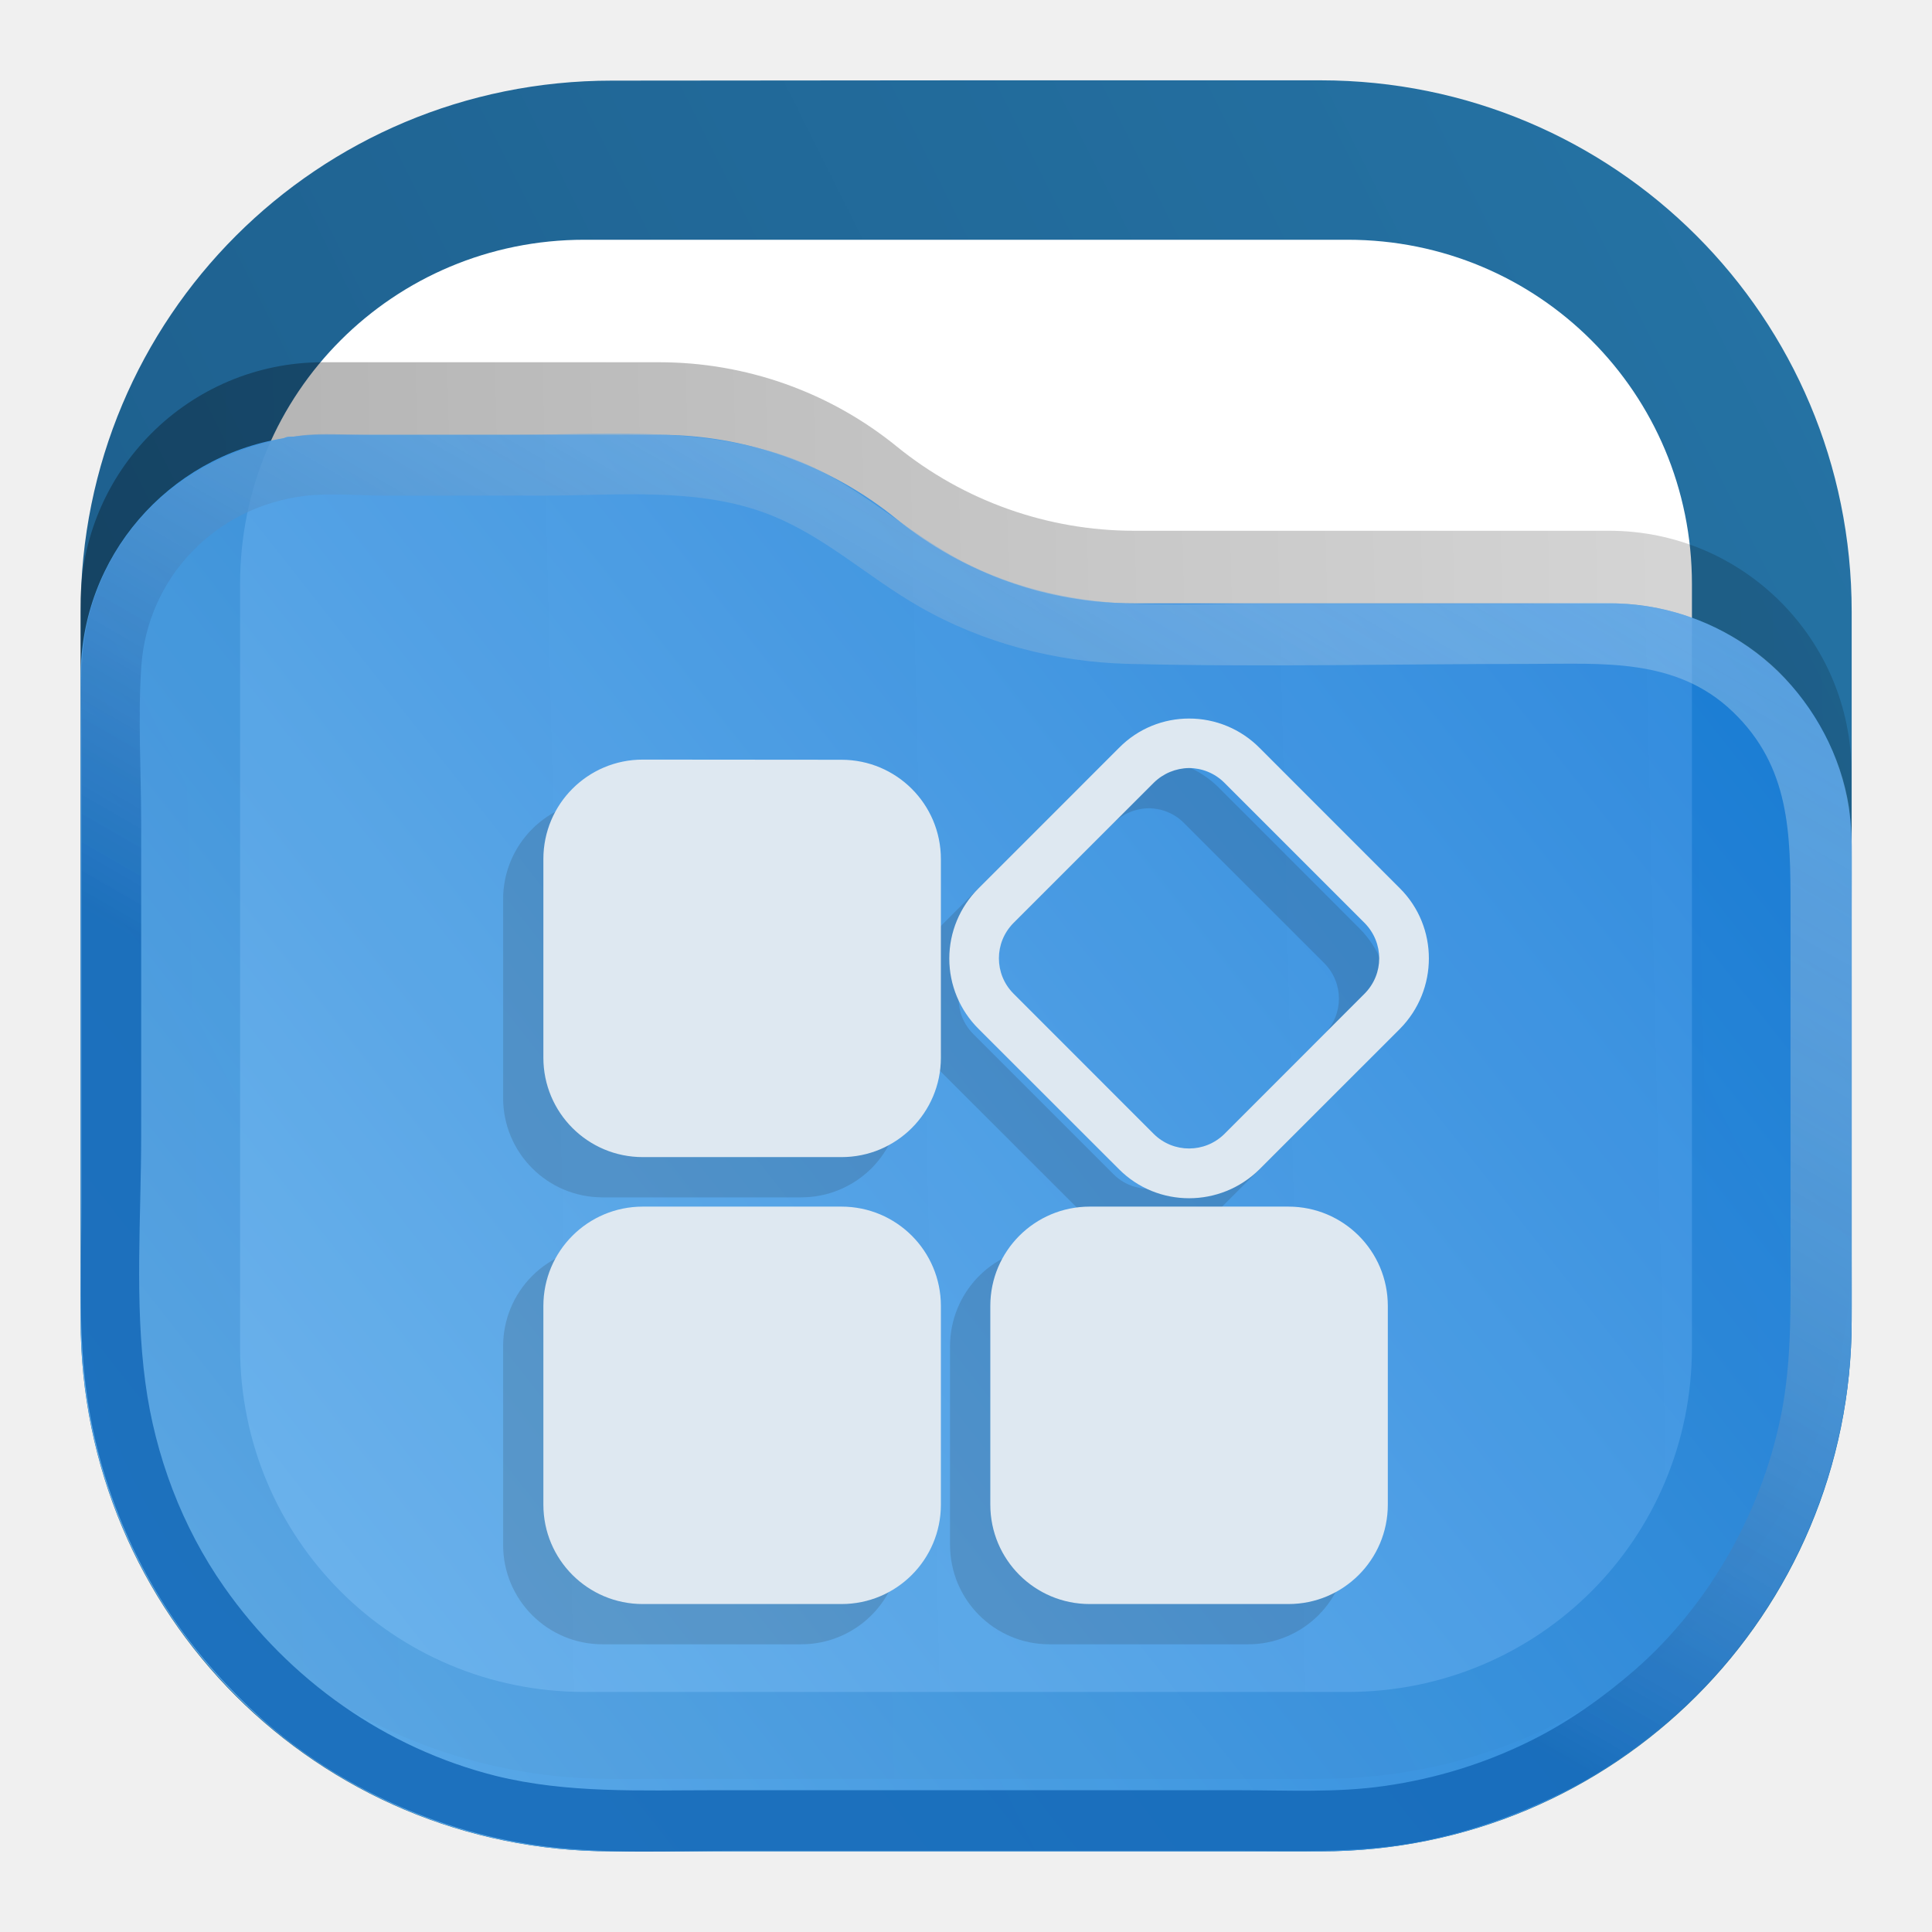
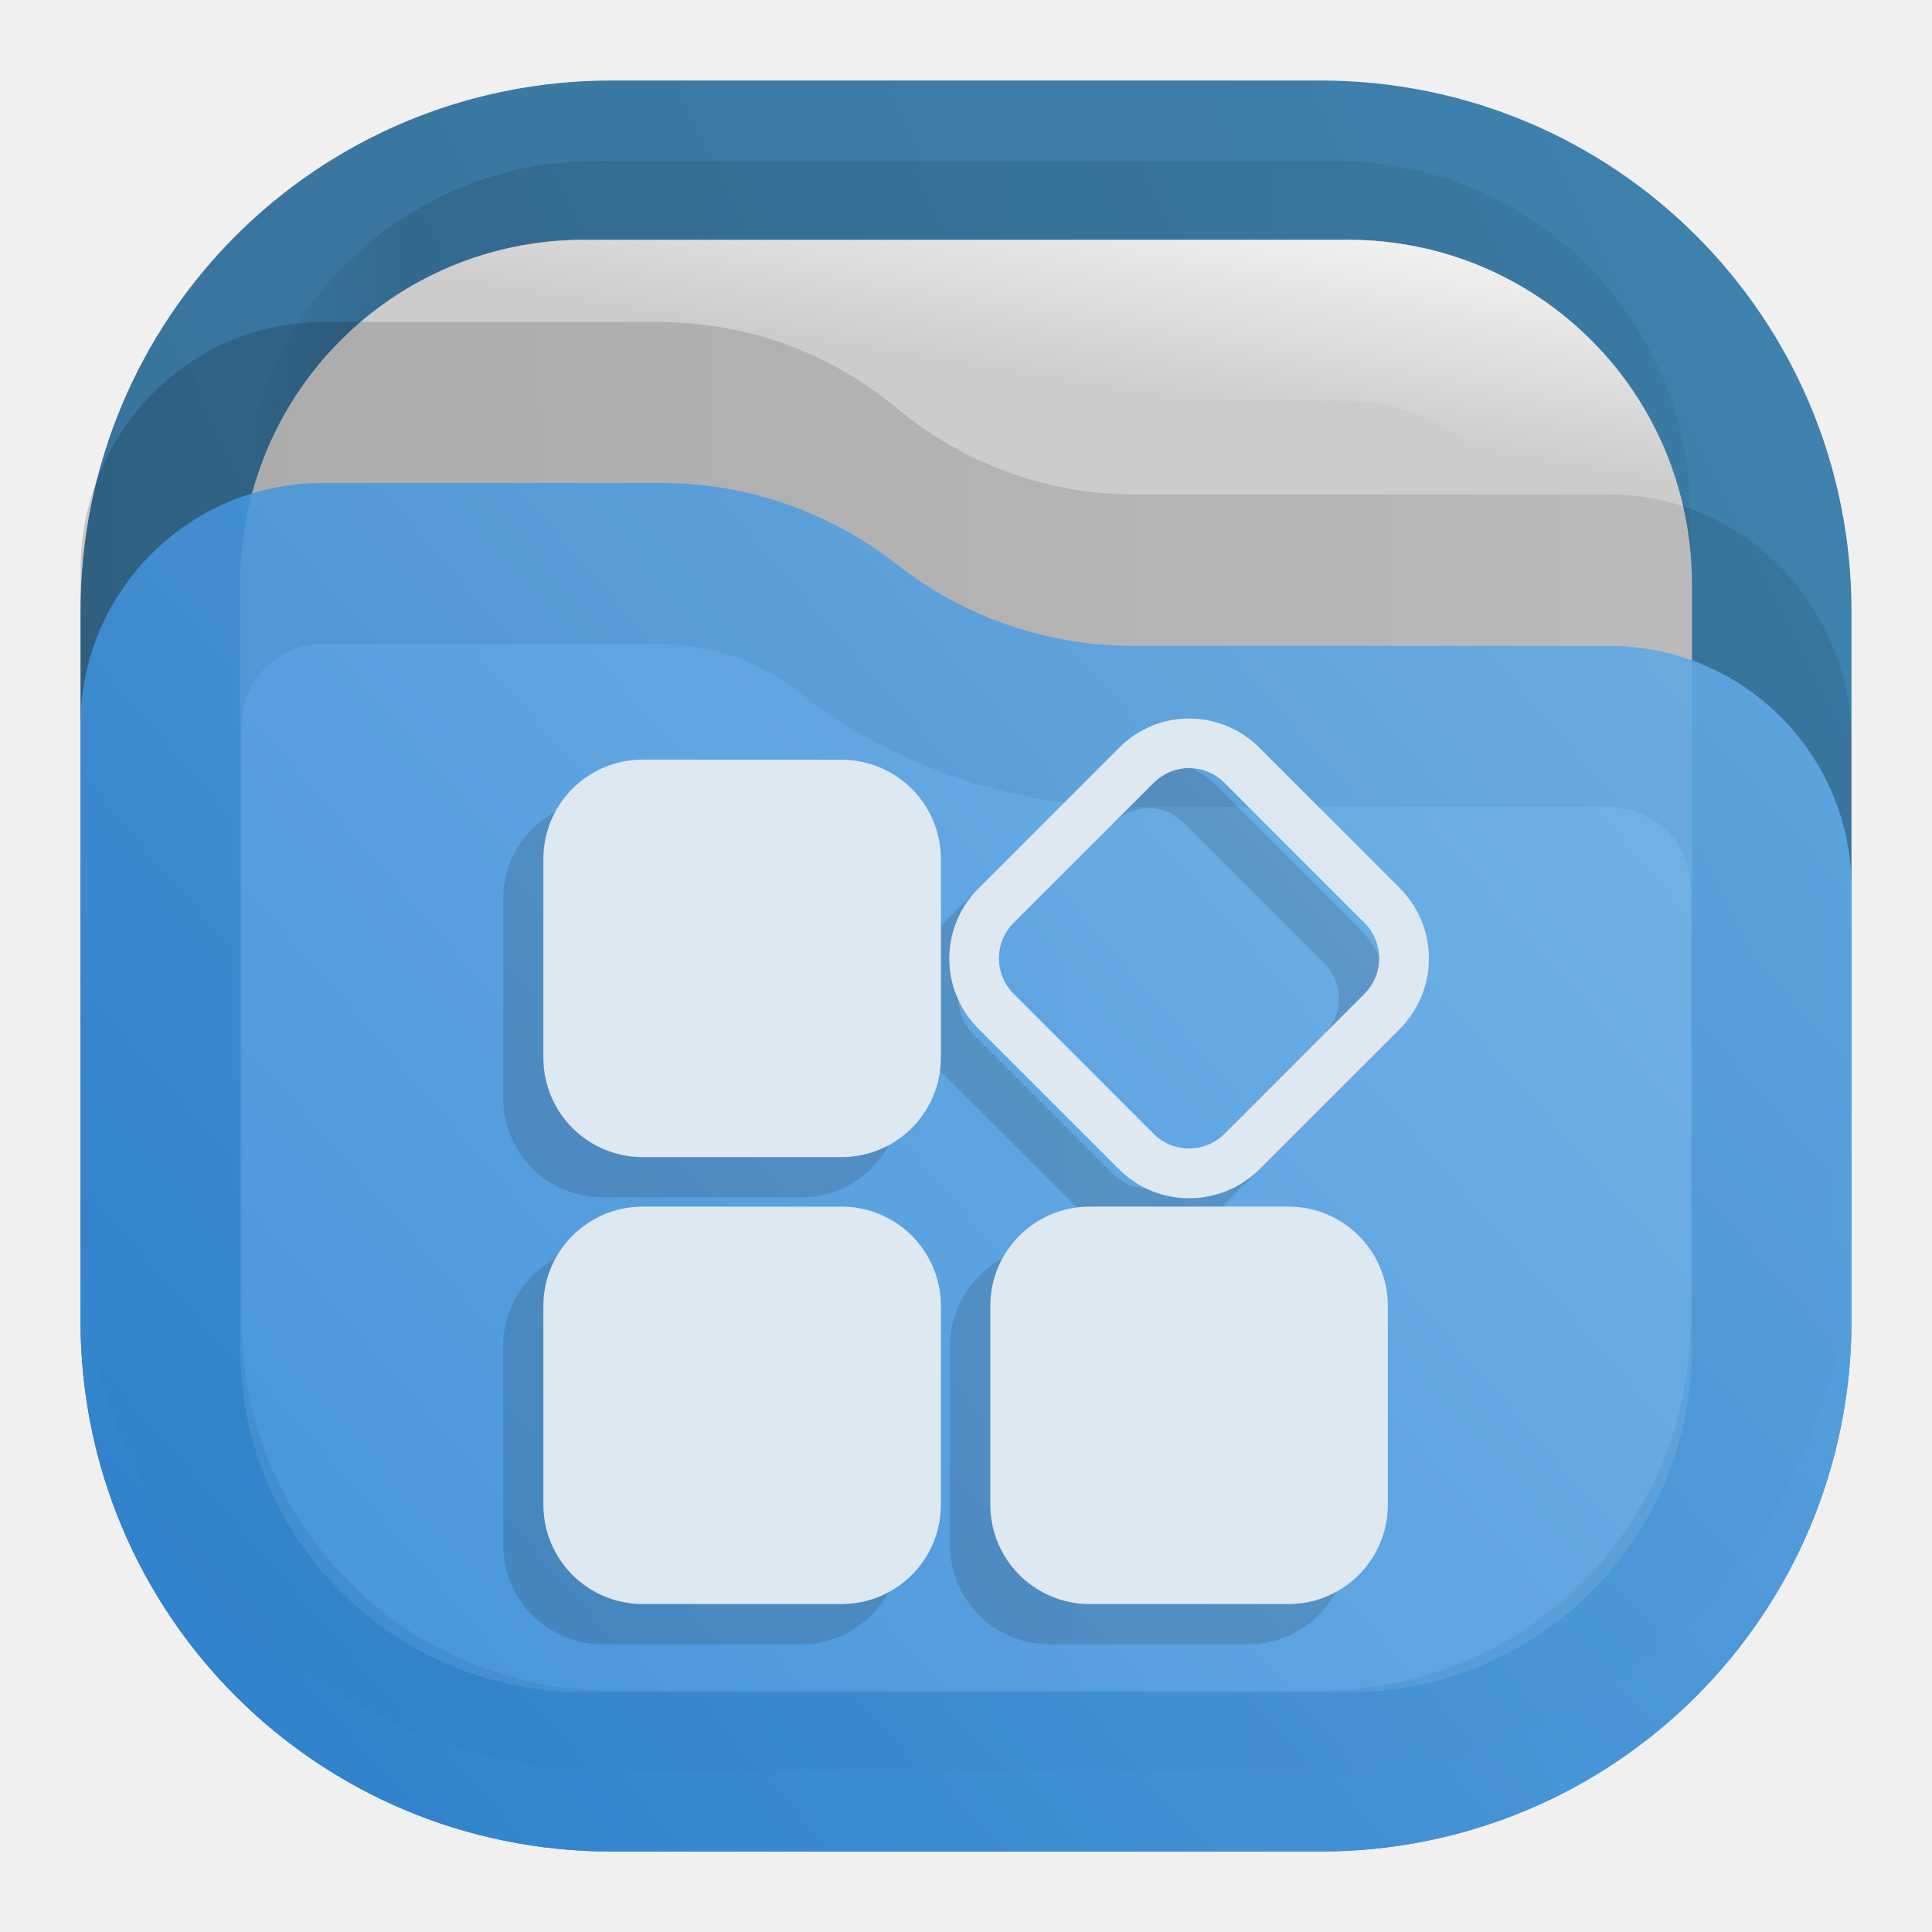
- <svg xmlns="http://www.w3.org/2000/svg" xmlns:xlink="http://www.w3.org/1999/xlink" xml:space="preserve" width="24" height="24" fill="none" version="1.1" id="svg11">
+ <svg xmlns="http://www.w3.org/2000/svg" xml:space="preserve" width="24" height="24" fill="none" version="1.1" id="svg11">
  <defs id="defs9">
    <linearGradient id="a" x1="23" x2="1" y1="1" y2="12" gradientUnits="userSpaceOnUse">
      <stop stop-color="#E3C880" id="stop4" />
      <stop offset="1" stop-color="#6F5C38" id="stop5" />
    </linearGradient>
    <linearGradient id="b" x1="23" x2="1.012" y1="9" y2="9.521" gradientUnits="userSpaceOnUse">
      <stop stop-opacity=".5" id="stop6" />
      <stop offset="1" id="stop7" />
    </linearGradient>
    <linearGradient id="c" x1="23" x2="1.429" y1="5.4" y2="23.511" gradientUnits="userSpaceOnUse">
      <stop stop-color="#FFE795" id="stop8" />
      <stop offset="1" stop-color="#7A653E" id="stop9" />
    </linearGradient>
    <clipPath id="d" clipPathUnits="userSpaceOnUse">
      <path d="M0 0h19v19H0Z" id="path9" />
    </clipPath>
    <linearGradient x1="23" y1="1" x2="1" y2="12" gradientUnits="userSpaceOnUse" gradientTransform="scale(0.75)" spreadMethod="pad" id="linearGradient2">
      <stop style="stop-opacity:1;stop-color:#2675a7" offset="0" id="stop1-9" />
      <stop style="stop-opacity:1;stop-color:#1d5e8c" offset="1" id="stop2-8" />
    </linearGradient>
    <linearGradient x1="21" y1="4" x2="3" y2="4" gradientUnits="userSpaceOnUse" gradientTransform="scale(0.75)" spreadMethod="pad" id="linearGradient8">
      <stop style="stop-opacity:0.438;stop-color:#000000" offset="0" id="stop6-2" />
      <stop style="stop-opacity:0.875;stop-color:#000000" offset="0.89" id="stop7-6" />
      <stop style="stop-opacity:0;stop-color:#000000" offset="1" id="stop8-7" />
    </linearGradient>
    <clipPath clipPathUnits="userSpaceOnUse" id="clipPath8-6">
      <path d="M 0,0 H 19 V 19 H 0 Z" id="path8-4" />
    </clipPath>
    <mask maskUnits="userSpaceOnUse" x="0" y="0" width="1" height="1" id="mask10-2">
      <path id="path11-2" d="M 0,0 H 18 V 18 H 0 Z" style="fill:url(#linearGradient12);fill-opacity:1;fill-rule:nonzero;stroke:none" transform="scale(1.333333)" clip-path="url(#clipPath12-1)" />
    </mask>
    <linearGradient x1="12" y1="3" x2="11.5" y2="8" gradientUnits="userSpaceOnUse" gradientTransform="matrix(0.75,0,0,-0.75,0,18)" spreadMethod="pad" id="linearGradient12">
      <stop style="stop-opacity:1;stop-color:#ffffff" offset="0" id="stop11-5" />
      <stop style="stop-opacity:0;stop-color:#ffffff" offset="1" id="stop12-9" />
    </linearGradient>
    <clipPath clipPathUnits="userSpaceOnUse" id="clipPath12-1">
      <path d="M 1,1 H 17 V 17 H 1 Z" id="path12-8" />
    </clipPath>
    <linearGradient x1="12" y1="3" x2="11.5" y2="8" gradientUnits="userSpaceOnUse" gradientTransform="matrix(0.75,0,0,-0.75,0,18)" spreadMethod="pad" id="linearGradient14">
      <stop style="stop-opacity:1;stop-color:#ffffff" offset="0" id="stop13-3" />
      <stop style="stop-opacity:1;stop-color:#cccccc" offset="1" id="stop14-9" />
    </linearGradient>
    <clipPath clipPathUnits="userSpaceOnUse" id="clipPath14-1">
      <path d="M 1,1 H 17 V 17 H 1 Z" id="path14-3" />
    </clipPath>
    <linearGradient x1="23" y1="9" x2="1.012" y2="9.521" gradientUnits="userSpaceOnUse" gradientTransform="scale(0.75)" spreadMethod="pad" id="linearGradient18">
      <stop style="stop-opacity:0.438;stop-color:#000000" offset="0" id="stop17-9" />
      <stop style="stop-opacity:0.875;stop-color:#000000" offset="1" id="stop18-7" />
    </linearGradient>
    <clipPath clipPathUnits="userSpaceOnUse" id="clipPath18-4">
      <path d="M 0,0 H 19 V 19 H 0 Z" id="path18-4" />
    </clipPath>
    <linearGradient x1="23" y1="5.4" x2="1.429" y2="23.512" gradientUnits="userSpaceOnUse" gradientTransform="scale(0.75)" spreadMethod="pad" id="linearGradient20">
      <stop style="stop-opacity:1;stop-color:#64b4f4" offset="0" id="stop19-9" />
      <stop style="stop-opacity:1;stop-color:#127bdc" offset="1" id="stop20-7" />
    </linearGradient>
    <linearGradient id="l" x1="15" x2="5.5" y1="5.5" y2="19.5" gradientUnits="userSpaceOnUse">
      <stop offset="0" stop-color="#85F8FF" style="stop-color:#f2f2f2;stop-opacity:1" id="stop10" />
      <stop offset="1" stop-color="#105BF6" style="stop-color:#11599c;stop-opacity:1" id="stop11" />
    </linearGradient>
-     <linearGradient xlink:href="#linearGradient8" id="linearGradient28" gradientUnits="userSpaceOnUse" gradientTransform="scale(0.75)" x1="21" y1="4" x2="3" y2="4" spreadMethod="pad" />
    <clipPath clipPathUnits="userSpaceOnUse" id="clipPath8-6-2">
      <path d="M 0,0 H 19 V 19 H 0 Z" id="path8-4-7" />
    </clipPath>
-     <linearGradient xlink:href="#linearGradient2" id="linearGradient17" gradientUnits="userSpaceOnUse" gradientTransform="matrix(0.2901365,0,0,0.290233,-0.3066398,-0.4236326)" x1="23" y1="1" x2="1" y2="12" spreadMethod="pad" />
-     <linearGradient xlink:href="#linearGradient13" id="linearGradient10" gradientUnits="userSpaceOnUse" gradientTransform="scale(0.75)" x1="23" y1="9" x2="1.012" y2="9.521" spreadMethod="pad" />
    <linearGradient x1="23" y1="9" x2="1.012" y2="9.521" gradientUnits="userSpaceOnUse" gradientTransform="scale(0.75)" spreadMethod="pad" id="linearGradient13">
      <stop style="stop-opacity:0.438;stop-color:#000000" offset="0" id="stop12" />
      <stop style="stop-color:#000000;stop-opacity:0.875;" offset="1" id="stop13" />
    </linearGradient>
    <clipPath clipPathUnits="userSpaceOnUse" id="clipPath18-4-3">
      <path d="M 0,0 H 19 V 19 H 0 Z" id="path18-4-6" />
    </clipPath>
-     <linearGradient xlink:href="#linearGradient15" id="linearGradient31" gradientUnits="userSpaceOnUse" gradientTransform="matrix(0.2645833,0,0,0.2645833,3.3333333e-7,-1.7119e-4)" x1="22.793" y1="5.679" x2="3.271" y2="21.067" spreadMethod="pad" />
    <linearGradient x1="23" y1="5.4" x2="1.429" y2="23.512" gradientUnits="userSpaceOnUse" gradientTransform="scale(0.75)" spreadMethod="pad" id="linearGradient15">
      <stop style="stop-color:#127bdc;stop-opacity:1;" offset="0" id="stop14" />
      <stop style="stop-color:#64b4f4;stop-opacity:1;" offset="1" id="stop15" />
    </linearGradient>
-     <linearGradient xlink:href="#linearGradient23" id="linearGradient24" x1="14.28" y1="4.978" x2="16.035" y2="1.938" gradientUnits="userSpaceOnUse" gradientTransform="translate(-10.58333)" />
-     <linearGradient id="linearGradient23">
-       <stop style="stop-color:#1468b7;stop-opacity:0.988;" offset="0" id="stop23" />
-       <stop style="stop-color:#add1ef;stop-opacity:0.48;" offset="1" id="stop24" />
+     <linearGradient id="paint0_linear_0_1" x1="24.062" y1="-0.504" x2="-0.066" y2="11.556" gradientUnits="userSpaceOnUse">
+       <stop stop-color="#2675A7" id="stop6-4" />
+       <stop offset="1" stop-color="#1D5E8C" id="stop7-7" />
+     </linearGradient>
+     <linearGradient id="paint1_linear_0_1" x1="21" y1="3.75" x2="3" y2="3.75" gradientUnits="userSpaceOnUse">
+       <stop stop-opacity="0.5" id="stop8-4" />
+       <stop offset="0.89" id="stop9-8" />
+       <stop offset="1" stop-opacity="0" id="stop10-5" />
+     </linearGradient>
+     <linearGradient id="paint2_linear_0_1" x1="21" y1="3" x2="20.5" y2="6" gradientUnits="userSpaceOnUse">
+       <stop stop-color="#FAFAFA" id="stop11-8" />
+       <stop offset="1" stop-color="#FAFAFA" stop-opacity="0" id="stop12-2" />
+     </linearGradient>
+     <linearGradient id="paint3_linear_0_1" x1="23" y1="8.603" x2="1.011" y2="9.112" gradientUnits="userSpaceOnUse">
+       <stop stop-opacity="0.438" id="stop13-6" />
+       <stop offset="1" stop-opacity="0.875" id="stop14-0" />
+     </linearGradient>
+     <linearGradient id="paint4_linear_0_1" x1="1" y1="23" x2="21.931" y2="4.773" gradientUnits="userSpaceOnUse">
+       <stop stop-color="#318CDE" id="stop15-6" />
+       <stop offset="1" stop-color="#70B7F1" id="stop16" />
+     </linearGradient>
+     <linearGradient id="paint5_linear_0_1" x1="1" y1="22.956" x2="21.934" y2="4.773" gradientUnits="userSpaceOnUse">
+       <stop stop-color="#1E71BD" id="stop17" />
+       <stop offset="1" stop-color="#559CD9" id="stop18" />
    </linearGradient>
  </defs>
-   <g id="g24" transform="scale(3.779528)">
-     <path d="m 5.551,1.688 h 6.898 c 1.828,0 3.301,1.472 3.301,3.3 v 6.899 c 0,1.828 -1.473,3.301 -3.301,3.301 H 5.551 C 3.723,15.188 2.25,13.715 2.25,11.887 V 4.988 c 0,-1.828 1.473,-3.3 3.301,-3.3 z" transform="matrix(0.3527778,0,0,0.3527778,3.6666667e-7,-2.18e-5)" style="fill:url(#linearGradient28);stroke:none" opacity="0.125" clip-path="url(#clipPath8-6-2)" id="path9-5" />
-     <path id="path17" style="fill:url(#linearGradient17);stroke:none;stroke-width:0.353" d="m 2.011,0.265 c -0.967,0 -1.746,0.778 -1.746,1.746 V 4.339 c 0,0.967 0.779,1.746 1.746,1.746 h 2.329 c 0.967,0 1.746,-0.779 1.746,-1.746 V 2.01 c 0,-0.967 -0.779,-1.746 -1.746,-1.746 h -1.164 z" />
-     <path id="path40" d="m 1.921,0.788 h 2.508 c 0.628,0 1.132,0.504 1.132,1.132 v 2.509 c 0,0.628 -0.504,1.132 -1.132,1.132 h -2.508 c -0.628,0 -1.132,-0.504 -1.132,-1.132 V 1.92 c 0,-0.628 0.504,-1.132 1.132,-1.132 z" style="fill:#ffffff;fill-opacity:1;fill-rule:nonzero;stroke:none;stroke-width:0.353" />
-     <path d="m 0.75,5.633 c 0,-1.246 1.012,-2.258 2.258,-2.258 h 3.133 c 0.808,0 1.589,0.277 2.214,0.785 0.625,0.508 1.407,0.785 2.211,0.785 h 4.426 c 1.246,0 2.258,1.012 2.258,2.258 v 4.422 c 0,2.734 -2.215,4.949 -4.949,4.949 H 5.699 c -2.734,0 -4.949,-2.215 -4.949,-4.949 z" transform="matrix(0.3527778,0,0,0.3527778,3.6666667e-7,-2.18e-5)" style="opacity:0.35;fill:url(#linearGradient10);stroke:none" opacity="0.125" clip-path="url(#clipPath18-4-3)" id="path10-6" />
-     <path id="path20-9" style="opacity:0.875;fill:url(#linearGradient31);stroke:none;stroke-width:0.353" d="m 1.061,1.429 c -0.032,0 -0.064,0.002 -0.096,0.006 -0.002,1.906e-4 -0.017,3.166e-4 -0.018,5.167e-4 -0.006,9.612e-4 -0.011,0.003 -0.016,0.005 C 0.553,1.502 0.265,1.829 0.265,2.224 V 4.339 c 0,0.964 0.782,1.746 1.746,1.746 h 2.329 c 0.964,0 1.746,-0.782 1.746,-1.746 V 2.779 c 0,-0.44 -0.357,-0.796 -0.796,-0.796 H 3.727 c -0.284,0 -0.559,-0.098 -0.78,-0.277 C 2.727,1.527 2.451,1.429 2.166,1.429 H 1.611 Z" />
-     <path style="opacity:0.875;fill:url(#linearGradient24);fill-opacity:1;stroke:none;stroke-width:1" d="m 0.986,1.432 c -0.329,0.044 -0.607,0.261 -0.693,0.589 -0.034,0.129 -0.025,0.264 -0.025,0.397 v 0.587 0.946 c 0,0.202 -0.011,0.407 0.014,0.607 0.034,0.274 0.136,0.541 0.292,0.768 0.082,0.119 0.178,0.225 0.285,0.322 0.257,0.23 0.592,0.378 0.934,0.421 0.204,0.025 0.414,0.014 0.62,0.014 h 0.901 0.768 c 0.181,0 0.362,0.007 0.541,-0.022 0.181,-0.03 0.352,-0.089 0.516,-0.171 0.135,-0.068 0.259,-0.156 0.372,-0.256 0.302,-0.27 0.498,-0.647 0.557,-1.046 0.023,-0.155 0.018,-0.311 0.018,-0.467 V 3.48 2.996 c 0,-0.114 0.006,-0.23 -0.009,-0.343 C 6.051,2.485 5.965,2.326 5.845,2.207 5.724,2.089 5.562,2.011 5.394,1.99 c -0.122,-0.016 -0.249,-0.006 -0.372,-0.006 H 4.151 c -0.147,0 -0.295,0.006 -0.442,-1.681e-4 -0.202,-0.009 -0.405,-0.057 -0.583,-0.159 -0.183,-0.105 -0.33,-0.25 -0.533,-0.322 -0.301,-0.107 -0.631,-0.073 -0.946,-0.073 h -0.434 c -0.074,0 -0.154,-0.008 -0.227,0.002 m 0.016,0.198 c 0.086,-0.01 0.178,-8.006e-4 0.264,-8.006e-4 h 0.516 c 0.237,0 0.491,-0.027 0.719,0.052 0.198,0.069 0.342,0.211 0.521,0.313 0.207,0.119 0.448,0.182 0.686,0.188 0.44,0.011 0.882,6.42e-5 1.322,6.42e-5 0.237,0 0.479,-0.021 0.665,0.157 0.189,0.181 0.19,0.401 0.19,0.644 V 3.484 4.116 c 0,0.171 0.004,0.339 -0.026,0.508 -0.059,0.328 -0.234,0.645 -0.486,0.865 -0.104,0.09 -0.215,0.169 -0.339,0.231 -0.152,0.076 -0.315,0.126 -0.483,0.15 -0.159,0.023 -0.323,0.014 -0.483,0.014 h -0.748 -0.975 c -0.24,0 -0.48,0.011 -0.715,-0.047 -0.363,-0.091 -0.68,-0.316 -0.894,-0.622 -0.138,-0.197 -0.226,-0.431 -0.258,-0.669 -0.036,-0.266 -0.014,-0.546 -0.014,-0.814 V 2.707 c 0,-0.171 -0.011,-0.346 3.69e-4,-0.516 0.02,-0.294 0.245,-0.526 0.537,-0.561 z" id="path23" />
+   <path opacity="0.875" d="M 7.6,1 C 3.944,1 1,3.942 1,7.598 V 16.4 C 1,20.056 3.944,23 7.6,23 H 16.4 C 20.056,23 23,20.056 23,16.4 V 7.598 C 23,3.942 20.056,1 16.4,1 H 12 Z" fill="url(#paint0_linear_0_1)" id="path1" style="fill:url(#paint0_linear_0_1)" />
+   <rect opacity="0.125" x="3" y="2" width="18" height="18" rx="4.4" fill="url(#paint1_linear_0_1)" fill-opacity="0.875" id="rect1" style="fill:url(#paint1_linear_0_1)" />
+   <path d="M 7.26,2.979 H 16.74 c 2.373,0 4.278,1.905 4.278,4.28 v 9.483 c 0,2.374 -1.905,4.28 -4.278,4.28 H 7.26 c -2.373,0 -4.278,-1.905 -4.278,-4.28 V 7.258 c 0,-2.374 1.905,-4.28 4.278,-4.28 z" fill="#cccccc" id="path2" />
+   <path fill-rule="evenodd" clip-rule="evenodd" d="M 16.74,4.979 H 7.26 c -1.268,0 -2.278,1.009 -2.278,2.28 v 9.483 c 0,1.27 1.01,2.28 2.278,2.28 H 16.74 c 1.268,0 2.278,-1.009 2.278,-2.28 V 7.258 c 0,-1.27 -1.01,-2.28 -2.278,-2.28 z m 0,-2 H 7.26 c -2.373,0 -4.278,1.905 -4.278,4.28 v 9.483 c 0,2.374 1.905,4.28 4.278,4.28 H 16.74 c 2.373,0 4.278,-1.905 4.278,-4.28 V 7.258 c 0,-2.374 -1.905,-4.28 -4.278,-4.28 z" fill="url(#paint2_linear_0_1)" id="path3" style="fill:url(#paint2_linear_0_1)" />
+   <path opacity="0.25" d="M 1,7.079 C 1,5.38 2.349,4 4.011,4 H 8.188 c 1.077,0 2.119,0.378 2.952,1.071 0.833,0.693 1.876,1.071 2.948,1.071 h 5.901 C 21.651,6.141 23,7.521 23,9.22 v 6.03 C 23,18.979 20.047,22 16.401,22 H 7.599 C 3.953,22 1,18.979 1,15.251 Z" fill="url(#paint3_linear_0_1)" fill-opacity="0.75" id="path4" style="fill:url(#paint3_linear_0_1)" />
+   <g opacity="0.875" id="g6">
+     <path d="M 23,11.032 C 23,9.37 21.653,8.024 19.992,8.024 h -5.929 c -1.058,0 -2.09,-0.358 -2.923,-1.012 C 10.308,6.358 9.276,6 8.218,6 H 4.008 C 2.347,6 1,7.347 1,9.008 V 16.4 C 1,20.056 3.944,23 7.6,23 H 16.4 C 20.055,23 22.997,20.059 23,16.405 Z" fill="url(#paint4_linear_0_1)" id="path5" style="fill:url(#paint4_linear_0_1)" />
+     <path d="M 19.992,9.024 C 21.101,9.024 22,9.923 22,11.032 v 5.373 C 21.998,19.506 19.503,22 16.4,22 H 7.6 C 4.496,22 2,19.504 2,16.4 V 9.008 C 2,7.899 2.899,7 4.008,7 H 8.218 c 0.833,0 1.648,0.283 2.305,0.798 1.008,0.791 2.257,1.225 3.54,1.225 z" stroke="url(#paint5_linear_0_1)" stroke-opacity="0.375" stroke-width="2" id="path6" style="stroke:url(#paint5_linear_0_1)" />
  </g>
  <g id="g1" transform="translate(-20.03699,0.9419914)">
    <path d="M 10.734,6.375 A 0.913,0.913 0 0 0 10.082,6.648 L 8.773,7.957 a 0.923,0.923 0 0 0 0,1.309 l 1.309,1.308 c 0.359,0.36 0.945,0.36 1.309,0 l 1.308,-1.308 a 0.928,0.928 0 0 0 0,-1.309 L 11.391,6.648 A 0.923,0.923 0 0 0 10.734,6.375 Z M 5.645,6.758 A 0.925,0.925 0 0 0 4.719,7.684 v 1.851 c 0,0.512 0.414,0.926 0.926,0.926 H 7.496 A 0.925,0.925 0 0 0 8.422,9.535 V 7.684 A 0.925,0.925 0 0 0 7.496,6.758 Z m 5.089,0.078 c 0.118,0 0.239,0.047 0.328,0.137 l 1.309,1.308 c 0.18,0.184 0.18,0.473 0,0.657 l -1.309,1.308 a 0.466,0.466 0 0 1 -0.656,0 L 9.098,8.938 a 0.467,0.467 0 0 1 0,-0.657 l 1.308,-1.308 a 0.475,0.475 0 0 1 0.328,-0.137 z m -5.089,4.086 a 0.925,0.925 0 0 0 -0.926,0.926 v 1.851 c 0,0.512 0.414,0.926 0.926,0.926 H 7.496 A 0.925,0.925 0 0 0 8.422,13.699 V 11.848 A 0.925,0.925 0 0 0 7.496,10.922 Z m 4.164,0 a 0.925,0.925 0 0 0 -0.926,0.926 v 1.851 c 0,0.512 0.414,0.926 0.926,0.926 h 1.851 a 0.925,0.925 0 0 0 0.926,-0.926 V 11.848 A 0.925,0.925 0 0 0 11.66,10.922 Z" clip-path="url(#d)" opacity="0.15" style="fill:#1a1a1a;fill-opacity:1;fill-rule:nonzero;stroke:none" transform="matrix(1.33333,0,0,1.33333,19.995,-0.016)" id="path10" />
    <path d="m 34.807,7.984 c -0.312,0 -0.629,0.12 -0.869,0.364 l -1.745,1.745 a 1.23,1.23 0 0 0 0,1.746 l 1.745,1.744 c 0.479,0.48 1.26,0.48 1.745,0 l 1.744,-1.744 c 0.48,-0.486 0.48,-1.267 0,-1.746 L 35.683,8.348 A 1.23,1.23 0 0 0 34.807,7.984 Z m -6.785,0.51 c -0.683,0 -1.235,0.553 -1.235,1.235 v 2.468 c 0,0.683 0.552,1.235 1.235,1.235 h 2.468 c 0.683,0 1.235,-0.552 1.235,-1.235 V 9.73 c 0,-0.682 -0.552,-1.234 -1.235,-1.234 z m 6.785,0.105 c 0.158,0 0.319,0.062 0.439,0.182 l 1.744,1.744 c 0.24,0.246 0.24,0.631 0,0.875 l -1.744,1.745 a 0.623,0.623 0 0 1 -0.876,0 L 32.626,11.4 a 0.621,0.621 0 0 1 0,-0.875 L 34.37,8.781 a 0.634,0.634 0 0 1 0.437,-0.182 z m -6.785,5.448 c -0.683,0 -1.235,0.552 -1.235,1.234 v 2.468 c 0,0.683 0.552,1.235 1.235,1.235 h 2.468 c 0.683,0 1.235,-0.552 1.235,-1.235 v -2.468 c 0,-0.682 -0.552,-1.234 -1.235,-1.234 z m 5.552,0 c -0.683,0 -1.235,0.552 -1.235,1.234 v 2.468 c 0,0.683 0.552,1.235 1.235,1.235 h 2.468 c 0.683,0 1.235,-0.552 1.235,-1.235 v -2.468 c 0,-0.682 -0.552,-1.234 -1.235,-1.234 z" style="fill:#dee8f1;fill-opacity:1;fill-rule:nonzero;stroke:none;stroke-width:1.333" id="path11" />
  </g>
</svg>
